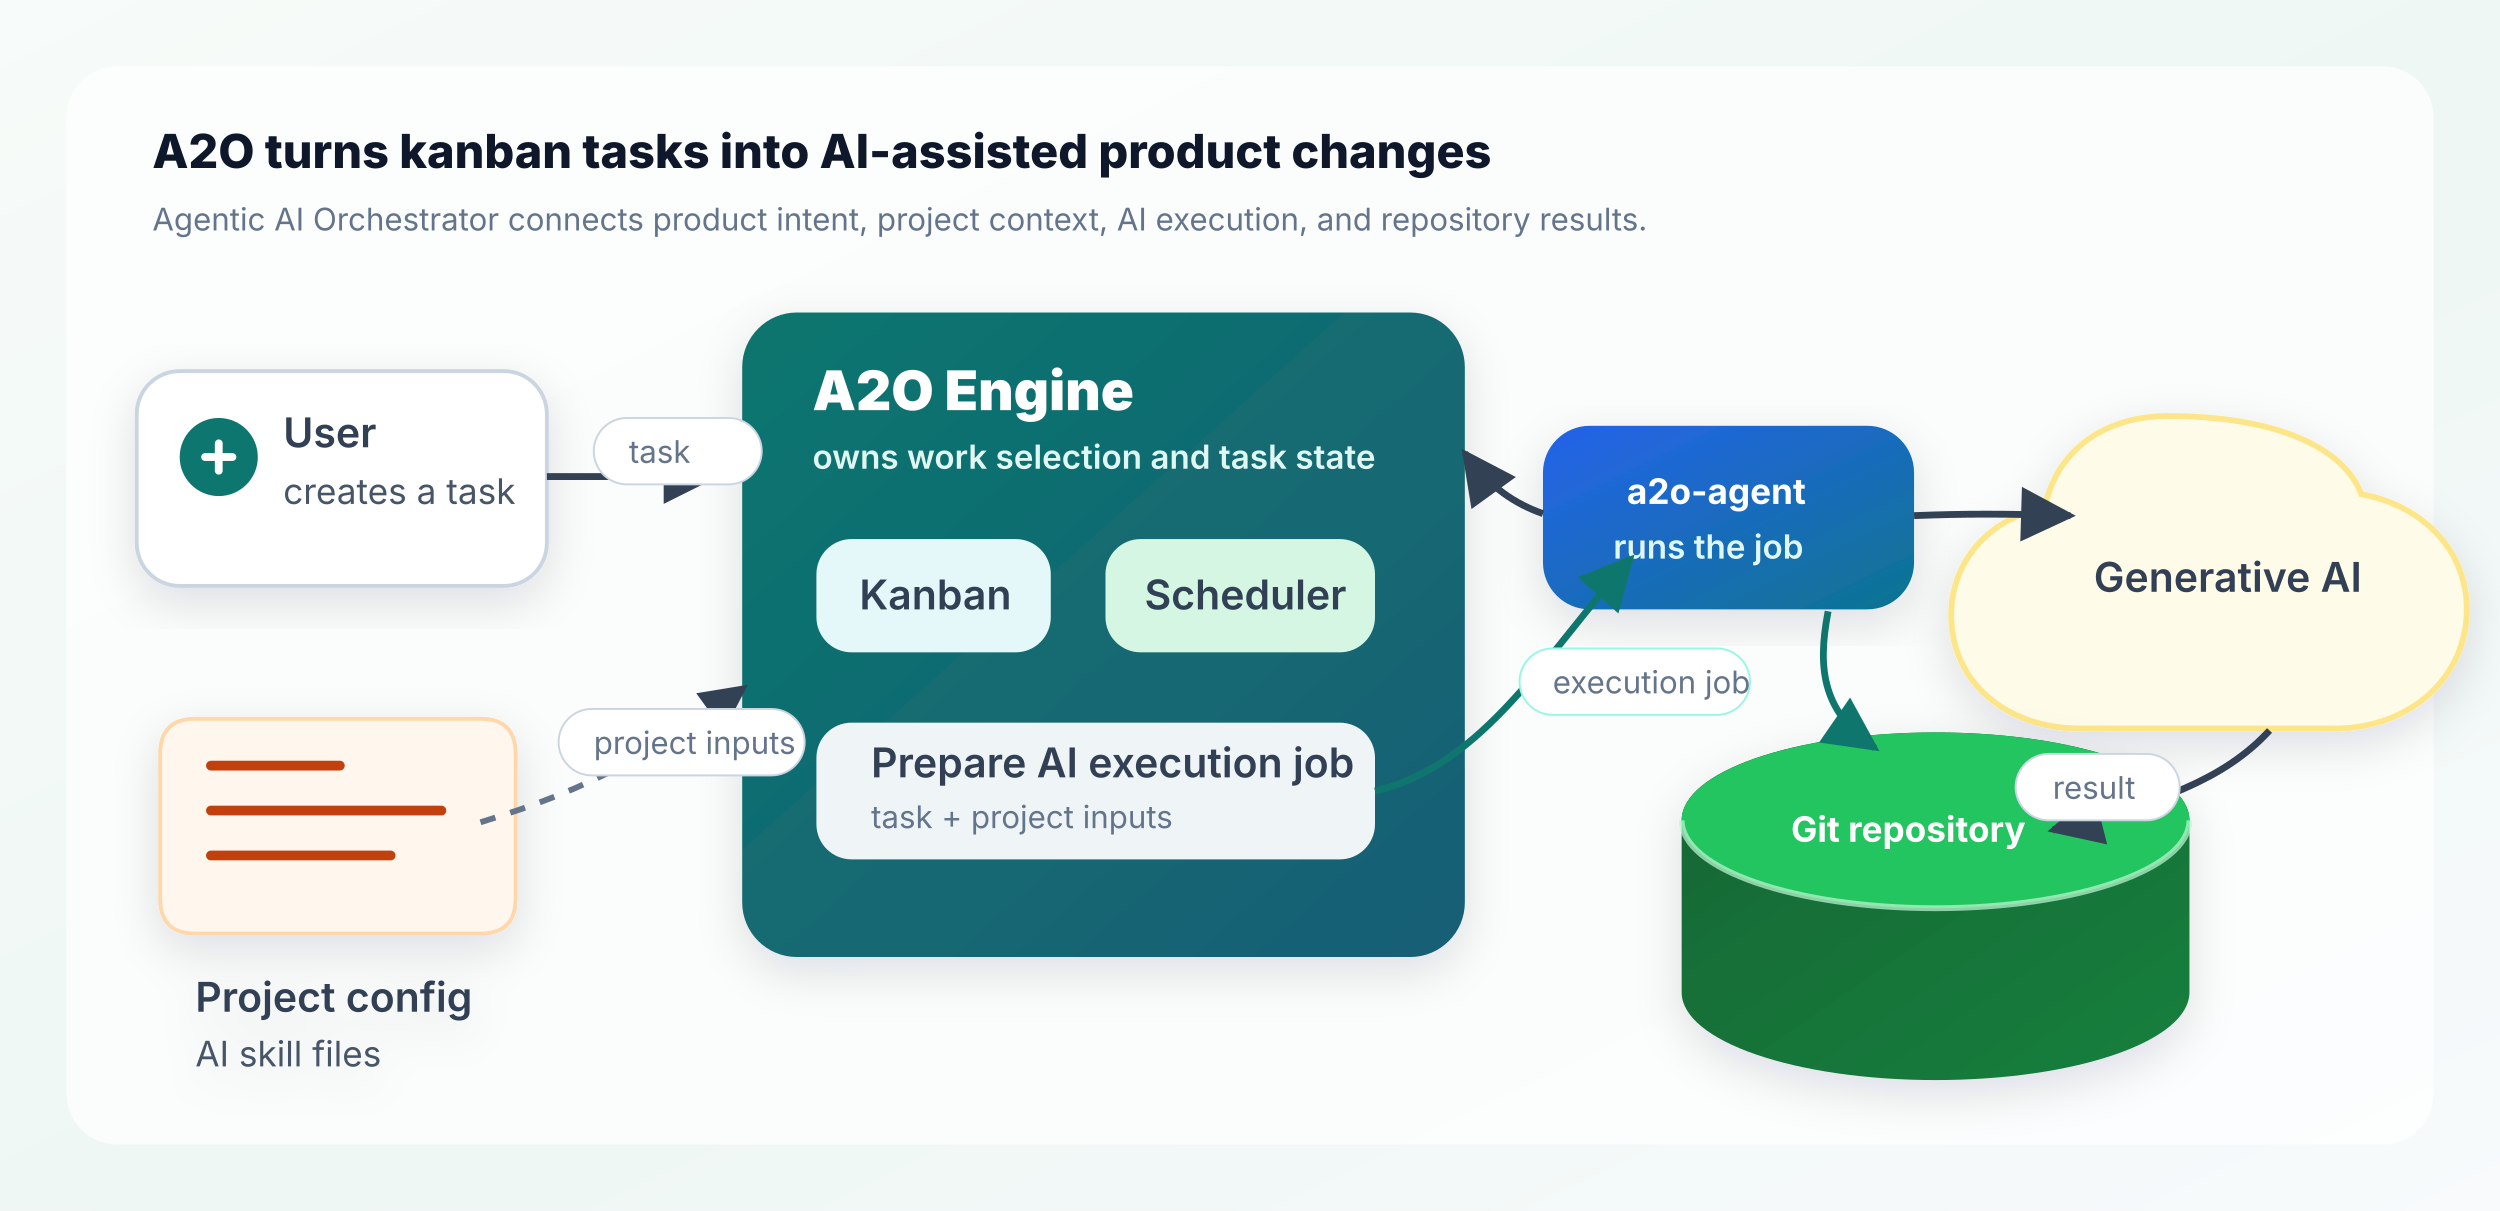
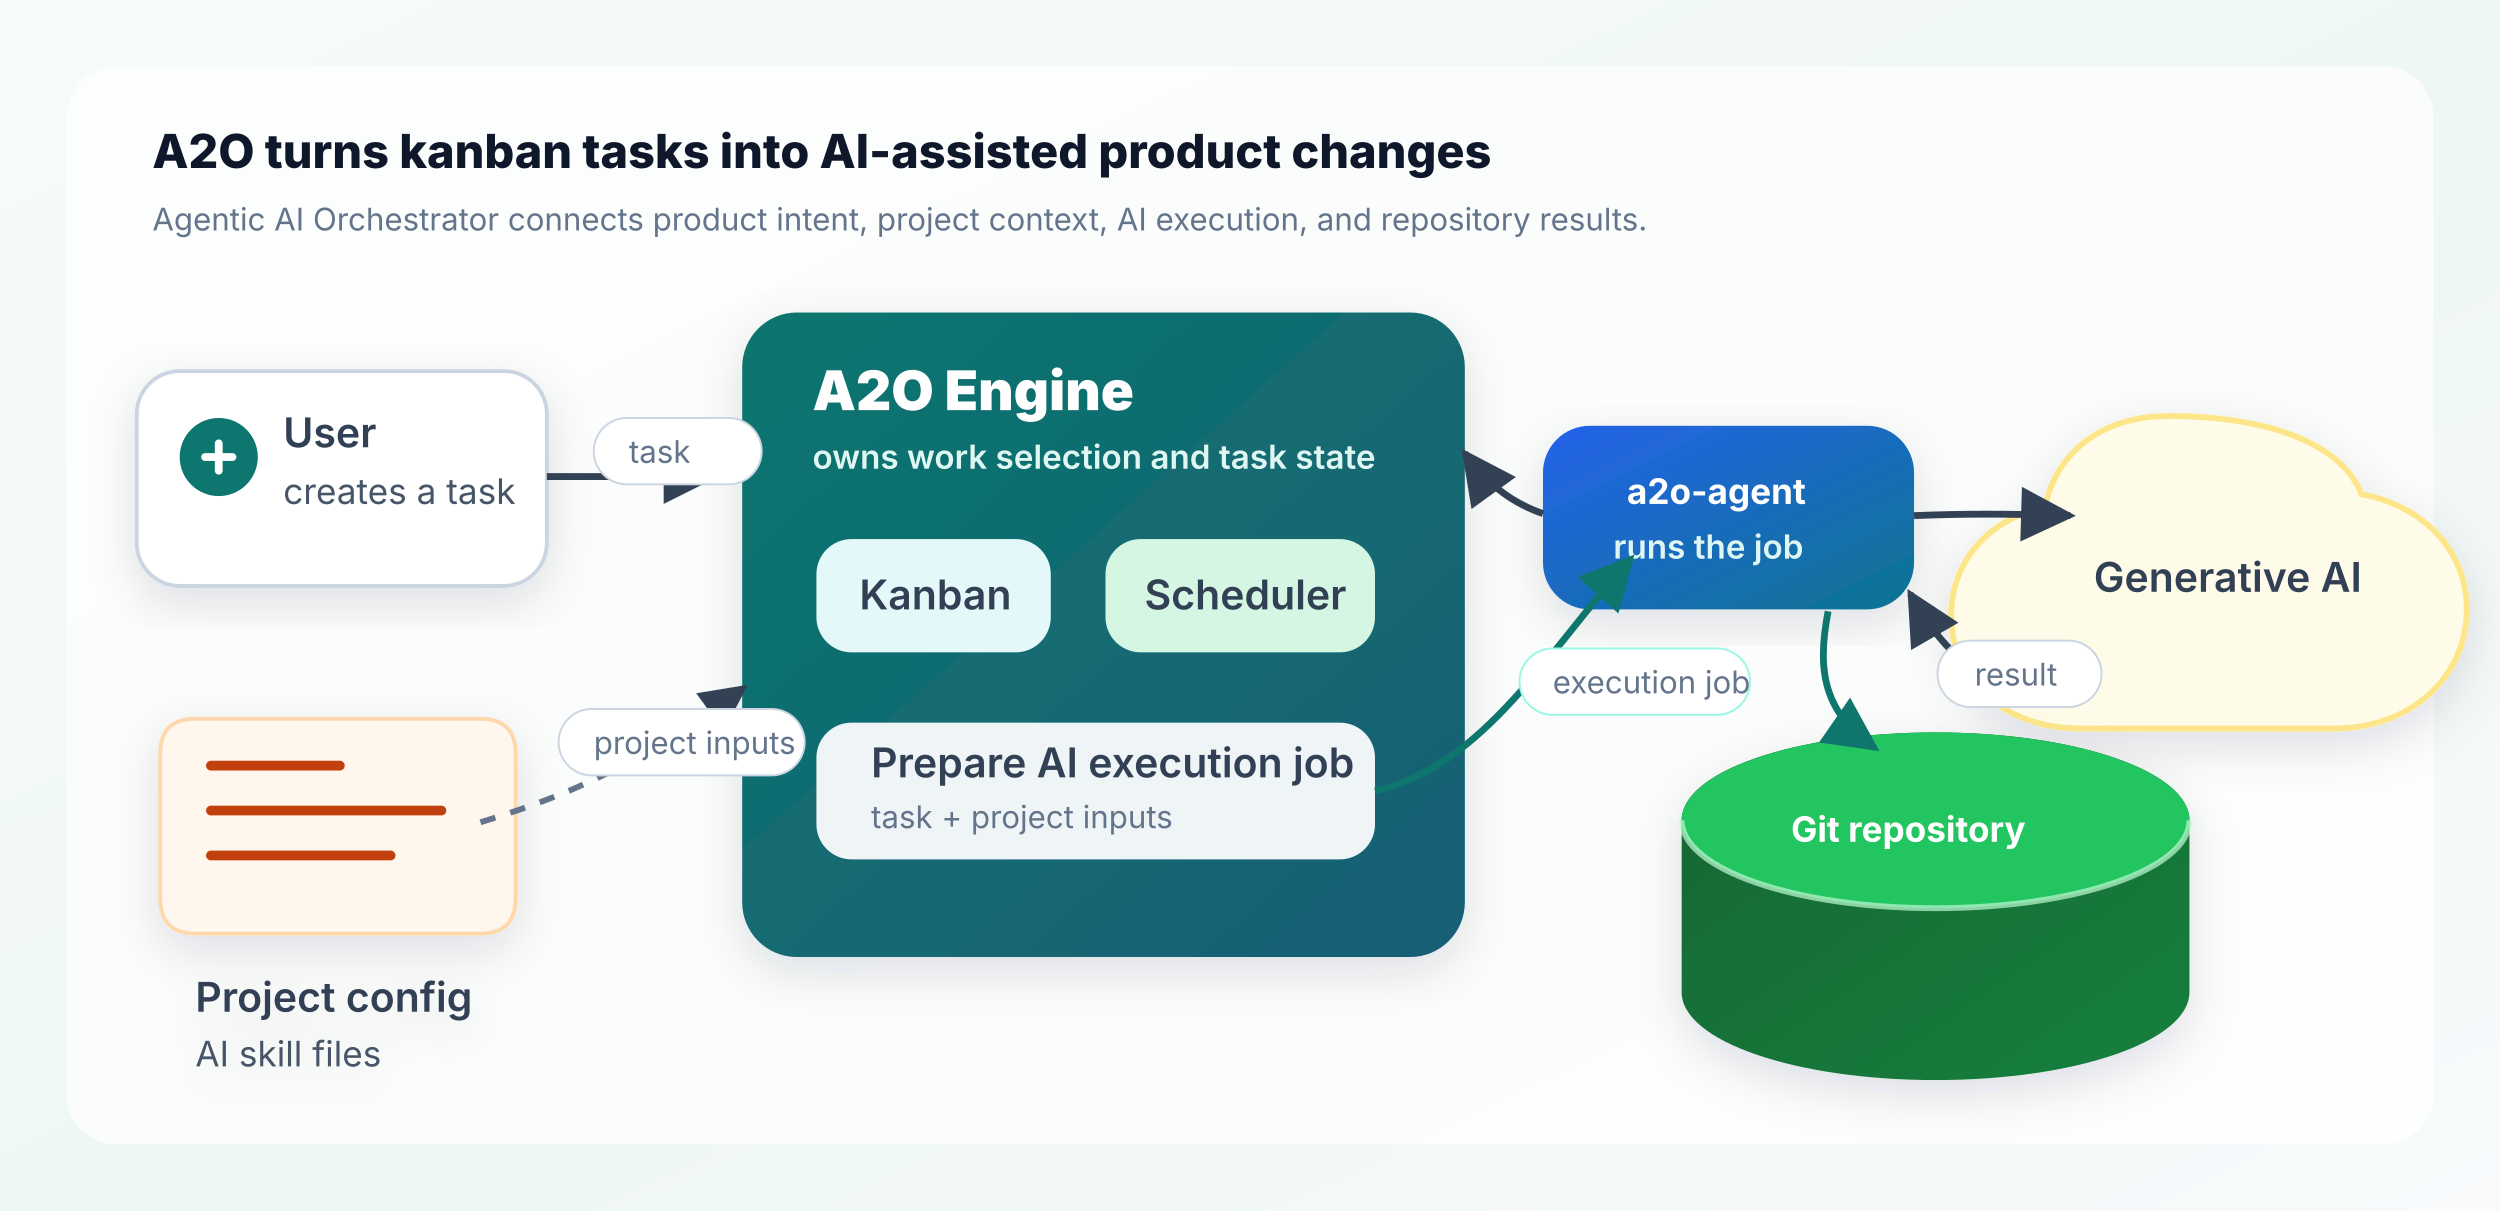
<svg xmlns="http://www.w3.org/2000/svg" width="1280" height="620" viewBox="0 0 1280 620" role="img" aria-labelledby="title desc">
  <defs>
    <linearGradient id="bg" x1="0" y1="0" x2="1" y2="1">
      <stop offset="0" stop-color="#f7fbf9" />
      <stop offset="0.55" stop-color="#eef7f4" />
      <stop offset="1" stop-color="#f8fafc" />
    </linearGradient>
    <linearGradient id="engine" x1="0" y1="0" x2="1" y2="1">
      <stop offset="0" stop-color="#0f766e" />
      <stop offset="1" stop-color="#155e75" />
    </linearGradient>
    <linearGradient id="agent" x1="0" y1="0" x2="1" y2="1">
      <stop offset="0" stop-color="#2563eb" />
      <stop offset="1" stop-color="#0e7490" />
    </linearGradient>
    <linearGradient id="repo" x1="0" y1="0" x2="1" y2="1">
      <stop offset="0" stop-color="#166534" />
      <stop offset="1" stop-color="#15803d" />
    </linearGradient>
    <filter id="shadow" x="-20%" y="-20%" width="140%" height="140%">
      <feDropShadow dx="0" dy="8" stdDeviation="12" flood-color="#0f172a" flood-opacity="0.12" />
    </filter>
    <marker id="arrow" viewBox="0 0 10 10" refX="9" refY="5" markerWidth="8" markerHeight="8" orient="auto-start-reverse">
      <path d="M 0 0 L 10 5 L 0 10 z" fill="#334155" />
    </marker>
    <marker id="arrow-teal" viewBox="0 0 10 10" refX="9" refY="5" markerWidth="8" markerHeight="8" orient="auto-start-reverse">
      <path d="M 0 0 L 10 5 L 0 10 z" fill="#0f766e" />
    </marker>
    <style>
      text { font-family: Inter, ui-sans-serif, system-ui, -apple-system, BlinkMacSystemFont, "Segoe UI", sans-serif; }
      .small { font-size: 18px; fill: #475569; }
      .body { font-size: 21px; fill: #334155; font-weight: 600; }
      .label { font-size: 18px; fill: #ffffff; font-weight: 700; letter-spacing: 0; }
      .muted { font-size: 16px; fill: #64748b; }
      .panel-title { font-size: 24px; fill: #0f172a; font-weight: 800; letter-spacing: 0; }
      .white-title { font-size: 28px; fill: #ffffff; font-weight: 850; letter-spacing: 0; }
      .white-body { font-size: 17px; fill: #dff7f3; font-weight: 600; }
      .line { stroke: #334155; stroke-width: 3.5; fill: none; marker-end: url(#arrow); }
      .teal-line { stroke: #0f766e; stroke-width: 3.5; fill: none; marker-end: url(#arrow-teal); }
      .dash { stroke: #64748b; stroke-width: 3; fill: none; stroke-dasharray: 8 8; marker-end: url(#arrow); }
    </style>
  </defs>
  <rect width="1280" height="620" fill="url(#bg)" />
  <rect x="34" y="34" width="1212" height="552" rx="26" fill="#ffffff" opacity="0.72" />
  <text x="78" y="86" class="panel-title">A2O turns kanban tasks into AI-assisted product changes</text>
  <text x="78" y="118" class="muted">Agentic AI Orchestrator connects product intent, project context, AI execution, and repository results.</text>
  <g filter="url(#shadow)">
    <rect x="70" y="190" width="210" height="110" rx="22" fill="#ffffff" stroke="#cbd5e1" stroke-width="2" />
    <circle cx="112" cy="234" r="20" fill="#0f766e" />
    <path d="M105 234 h14 M112 227 v14" stroke="#ffffff" stroke-width="4" stroke-linecap="round" />
    <text x="145" y="229" class="body">User</text>
    <text x="145" y="258" class="small">creates a task</text>
  </g>
  <g filter="url(#shadow)">
    <path d="M100 368 h146 q18 0 18 18 v74 q0 18 -18 18 h-146 q-18 0 -18 -18 v-74 q0 -18 18 -18 z" fill="#fff7ed" stroke="#fed7aa" stroke-width="2" />
    <path d="M108 392 h66 m-66 23 h118 m-118 23 h92" stroke="#c2410c" stroke-width="5" stroke-linecap="round" />
    <text x="100" y="518" class="body">Project config</text>
    <text x="100" y="546" class="small">AI skill files</text>
  </g>
  <g filter="url(#shadow)">
    <rect x="380" y="160" width="370" height="330" rx="28" fill="url(#engine)" />
    <text x="416" y="210" class="white-title">A2O Engine</text>
    <text x="416" y="240" class="white-body">owns work selection and task state</text>
    <rect x="418" y="276" width="120" height="58" rx="18" fill="#ecfeff" opacity="0.96" />
    <text x="440" y="312" class="body">Kanban</text>
    <rect x="566" y="276" width="138" height="58" rx="18" fill="#dcfce7" opacity="0.96" />
    <text x="586" y="312" class="body">Scheduler</text>
    <rect x="418" y="370" width="286" height="70" rx="18" fill="#f8fafc" opacity="0.96" />
    <text x="446" y="398" class="body">Prepare AI execution job</text>
    <text x="446" y="424" class="muted">task + project inputs</text>
  </g>
  <g filter="url(#shadow)">
    <rect x="790" y="218" width="190" height="94" rx="24" fill="url(#agent)" />
    <text x="833" y="258" class="label">a2o-agent</text>
    <text x="826" y="286" class="white-body">runs the job</text>
  </g>
  <g filter="url(#shadow)">
    <path d="M1110 213 c-35 0 -58 20 -63 47 c-28 5 -48 27 -48 55 c0 34 28 58 66 58 h130 c40 0 68 -27 68 -61 c0 -30 -22 -53 -54 -59 c-9 -24 -44 -40 -99 -40 z" fill="#fefce8" stroke="#fde68a" stroke-width="3" />
    <text x="1072" y="303" class="body">Generative AI</text>
  </g>
  <g filter="url(#shadow)">
    <path d="M861 420 c0 -25 58 -45 130 -45 s130 20 130 45 v88 c0 25 -58 45 -130 45 s-130 -20 -130 -45 z" fill="url(#repo)" />
    <ellipse cx="991" cy="420" rx="130" ry="45" fill="#22c55e" />
    <path d="M861 420 c0 25 58 45 130 45 s130 -20 130 -45" fill="none" stroke="#bbf7d0" stroke-width="3" opacity="0.72" />
    <text x="917" y="431" class="label">Git repository</text>
  </g>
  <path class="line" d="M280 244 C316 244 330 244 365 244" />
  <path class="dash" d="M246 421 C302 404 334 386 381 352" />
  <path class="teal-line" d="M704 405 C760 392 792 334 835 286" />
  <path class="line" d="M980 264 C1006 263 1026 263 1060 264" />
-   <path class="line" d="M1162 374 C1139 399 1106 411 1051 425" />
+   <path class="line" d="M1035 348 C1010 350 993 330 978 304" />
  <path class="teal-line" d="M936 313 C930 344 934 365 960 383" />
  <path class="line" d="M790 263 C776 258 763 250 750 232" />
  <g>
    <rect x="304" y="214" width="86" height="34" rx="17" fill="#ffffff" stroke="#cbd5e1" />
    <text x="322" y="237" class="muted">task</text>
    <rect x="286" y="363" width="126" height="34" rx="17" fill="#ffffff" stroke="#cbd5e1" />
    <text x="304" y="386" class="muted">project inputs</text>
    <rect x="778" y="332" width="118" height="34" rx="17" fill="#ffffff" stroke="#99f6e4" />
    <text x="795" y="355" class="muted">execution job</text>
-     <rect x="1032" y="386" width="84" height="34" rx="17" fill="#ffffff" stroke="#cbd5e1" />
-     <text x="1051" y="409" class="muted">result</text>
+     <rect x="992" y="328" width="84" height="34" rx="17" fill="#ffffff" stroke="#cbd5e1" />
+     <text x="1011" y="351" class="muted">result</text>
  </g>
</svg>
